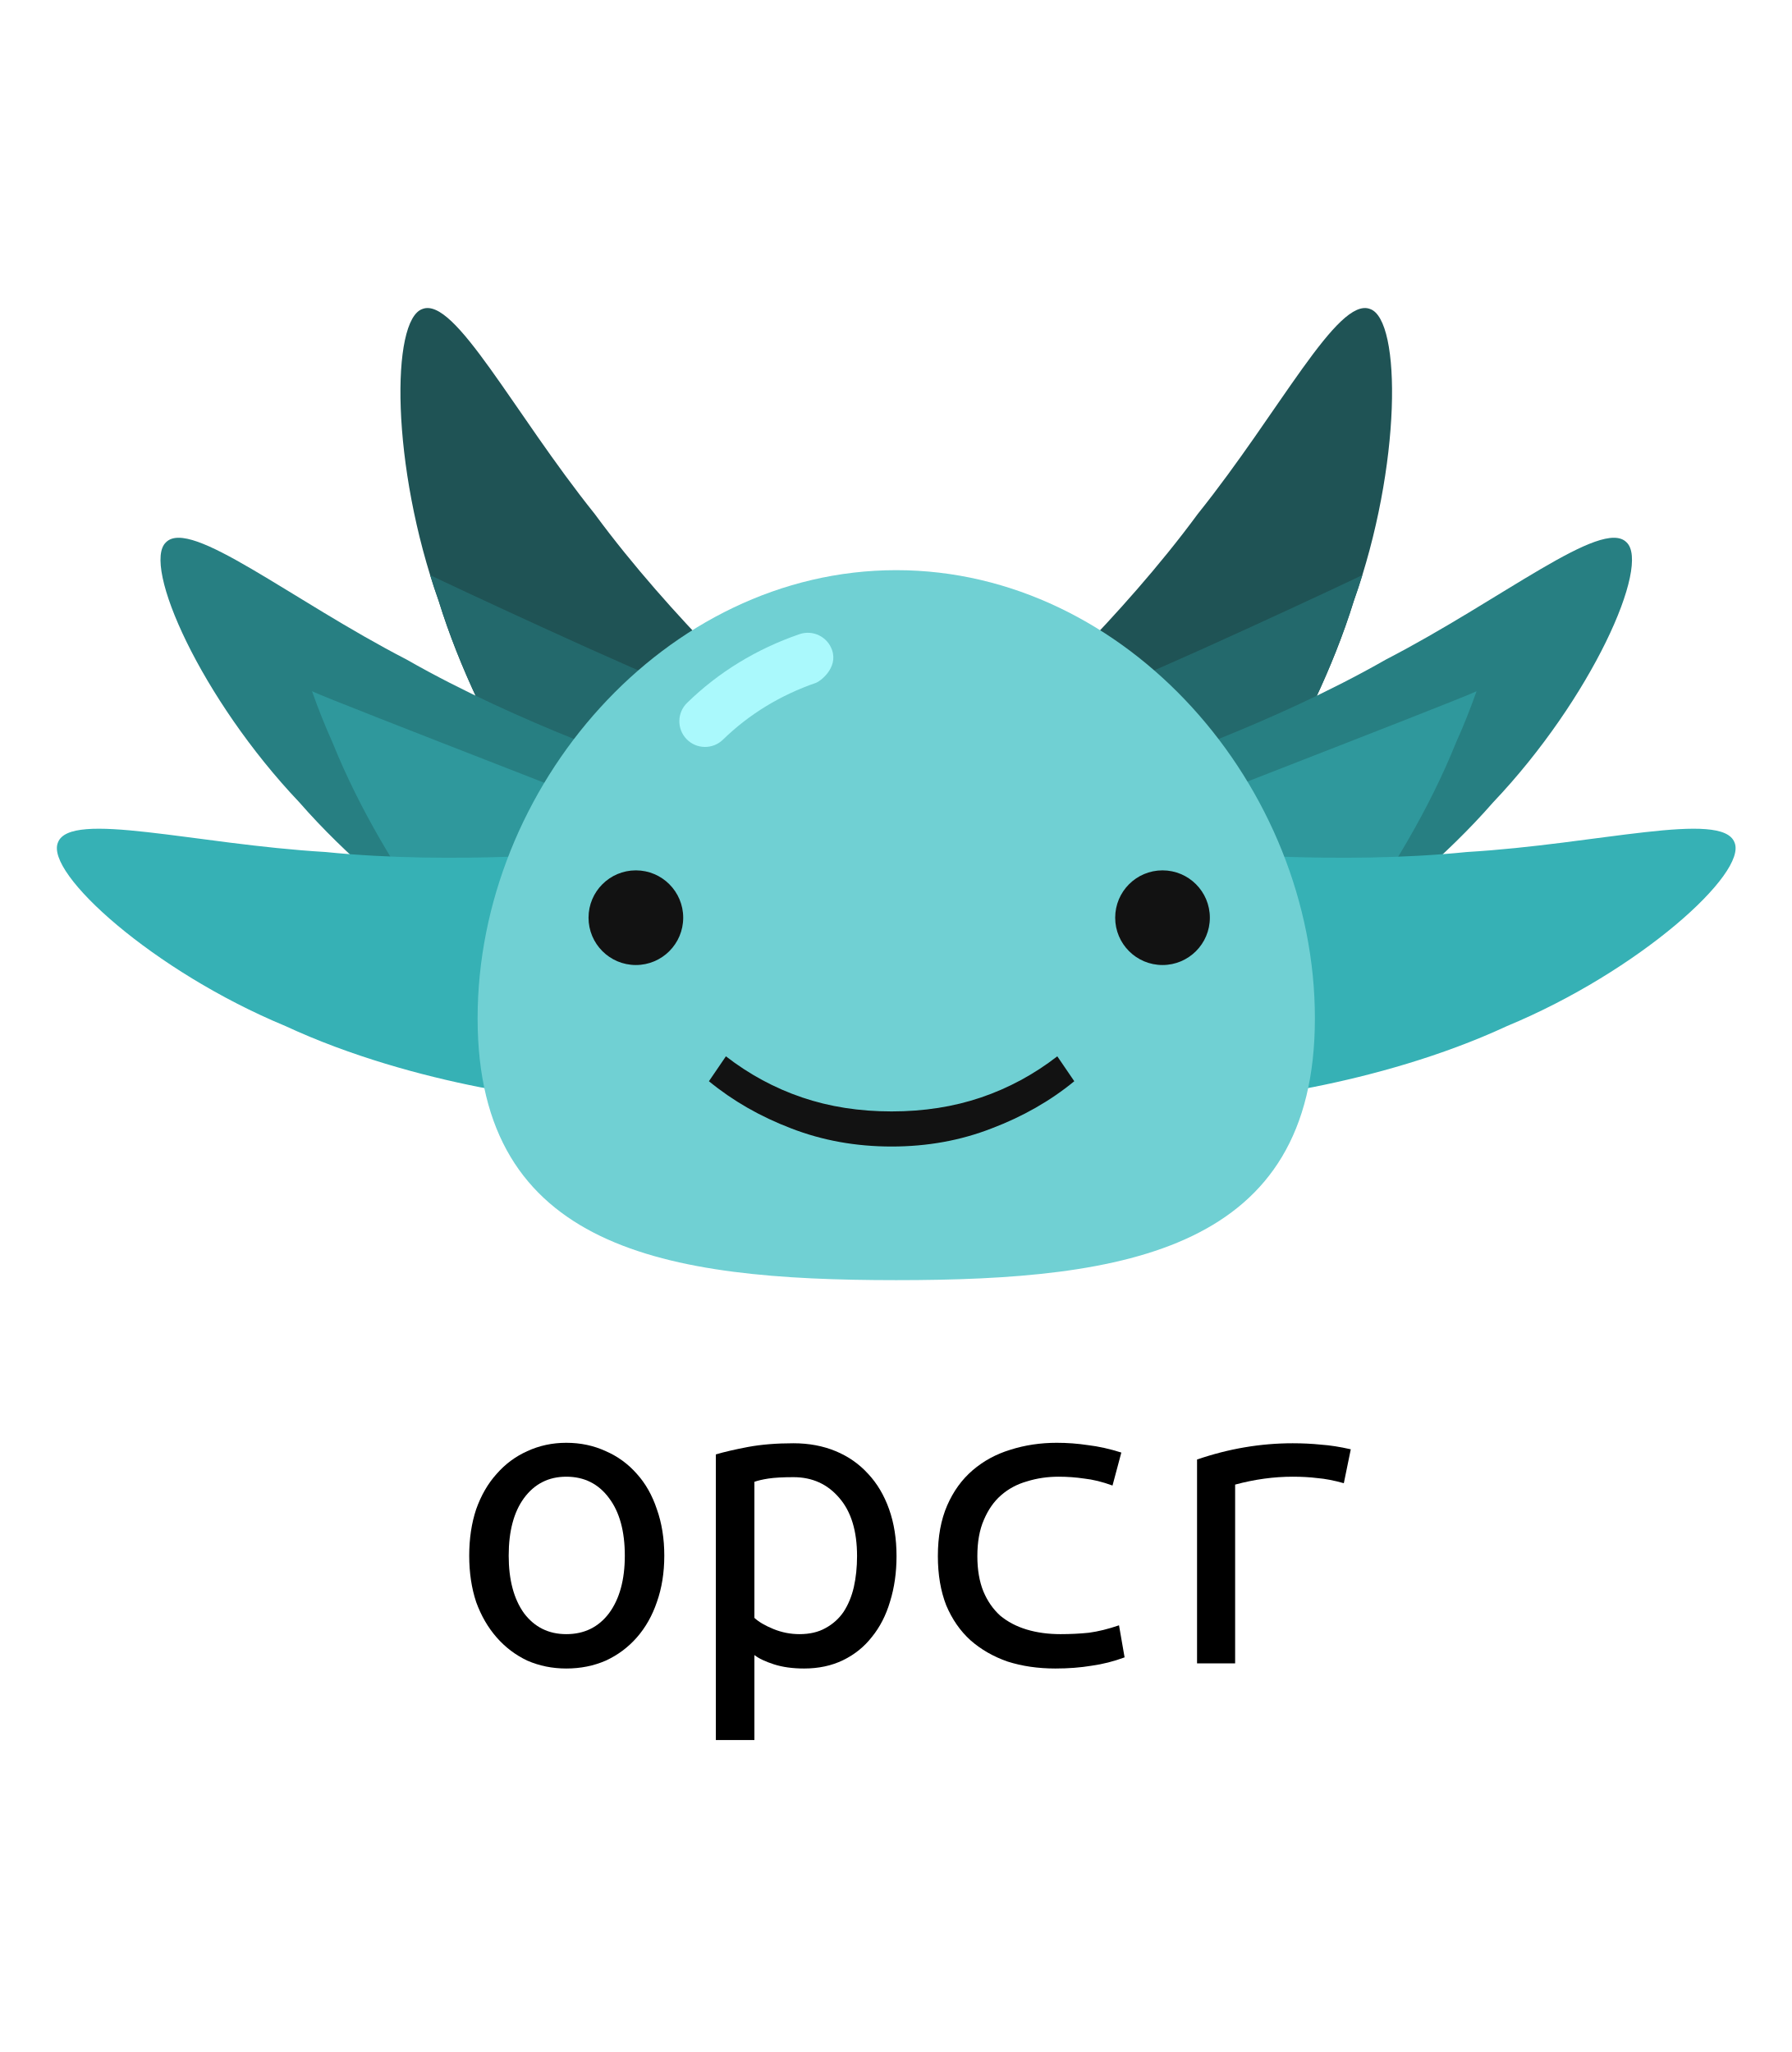
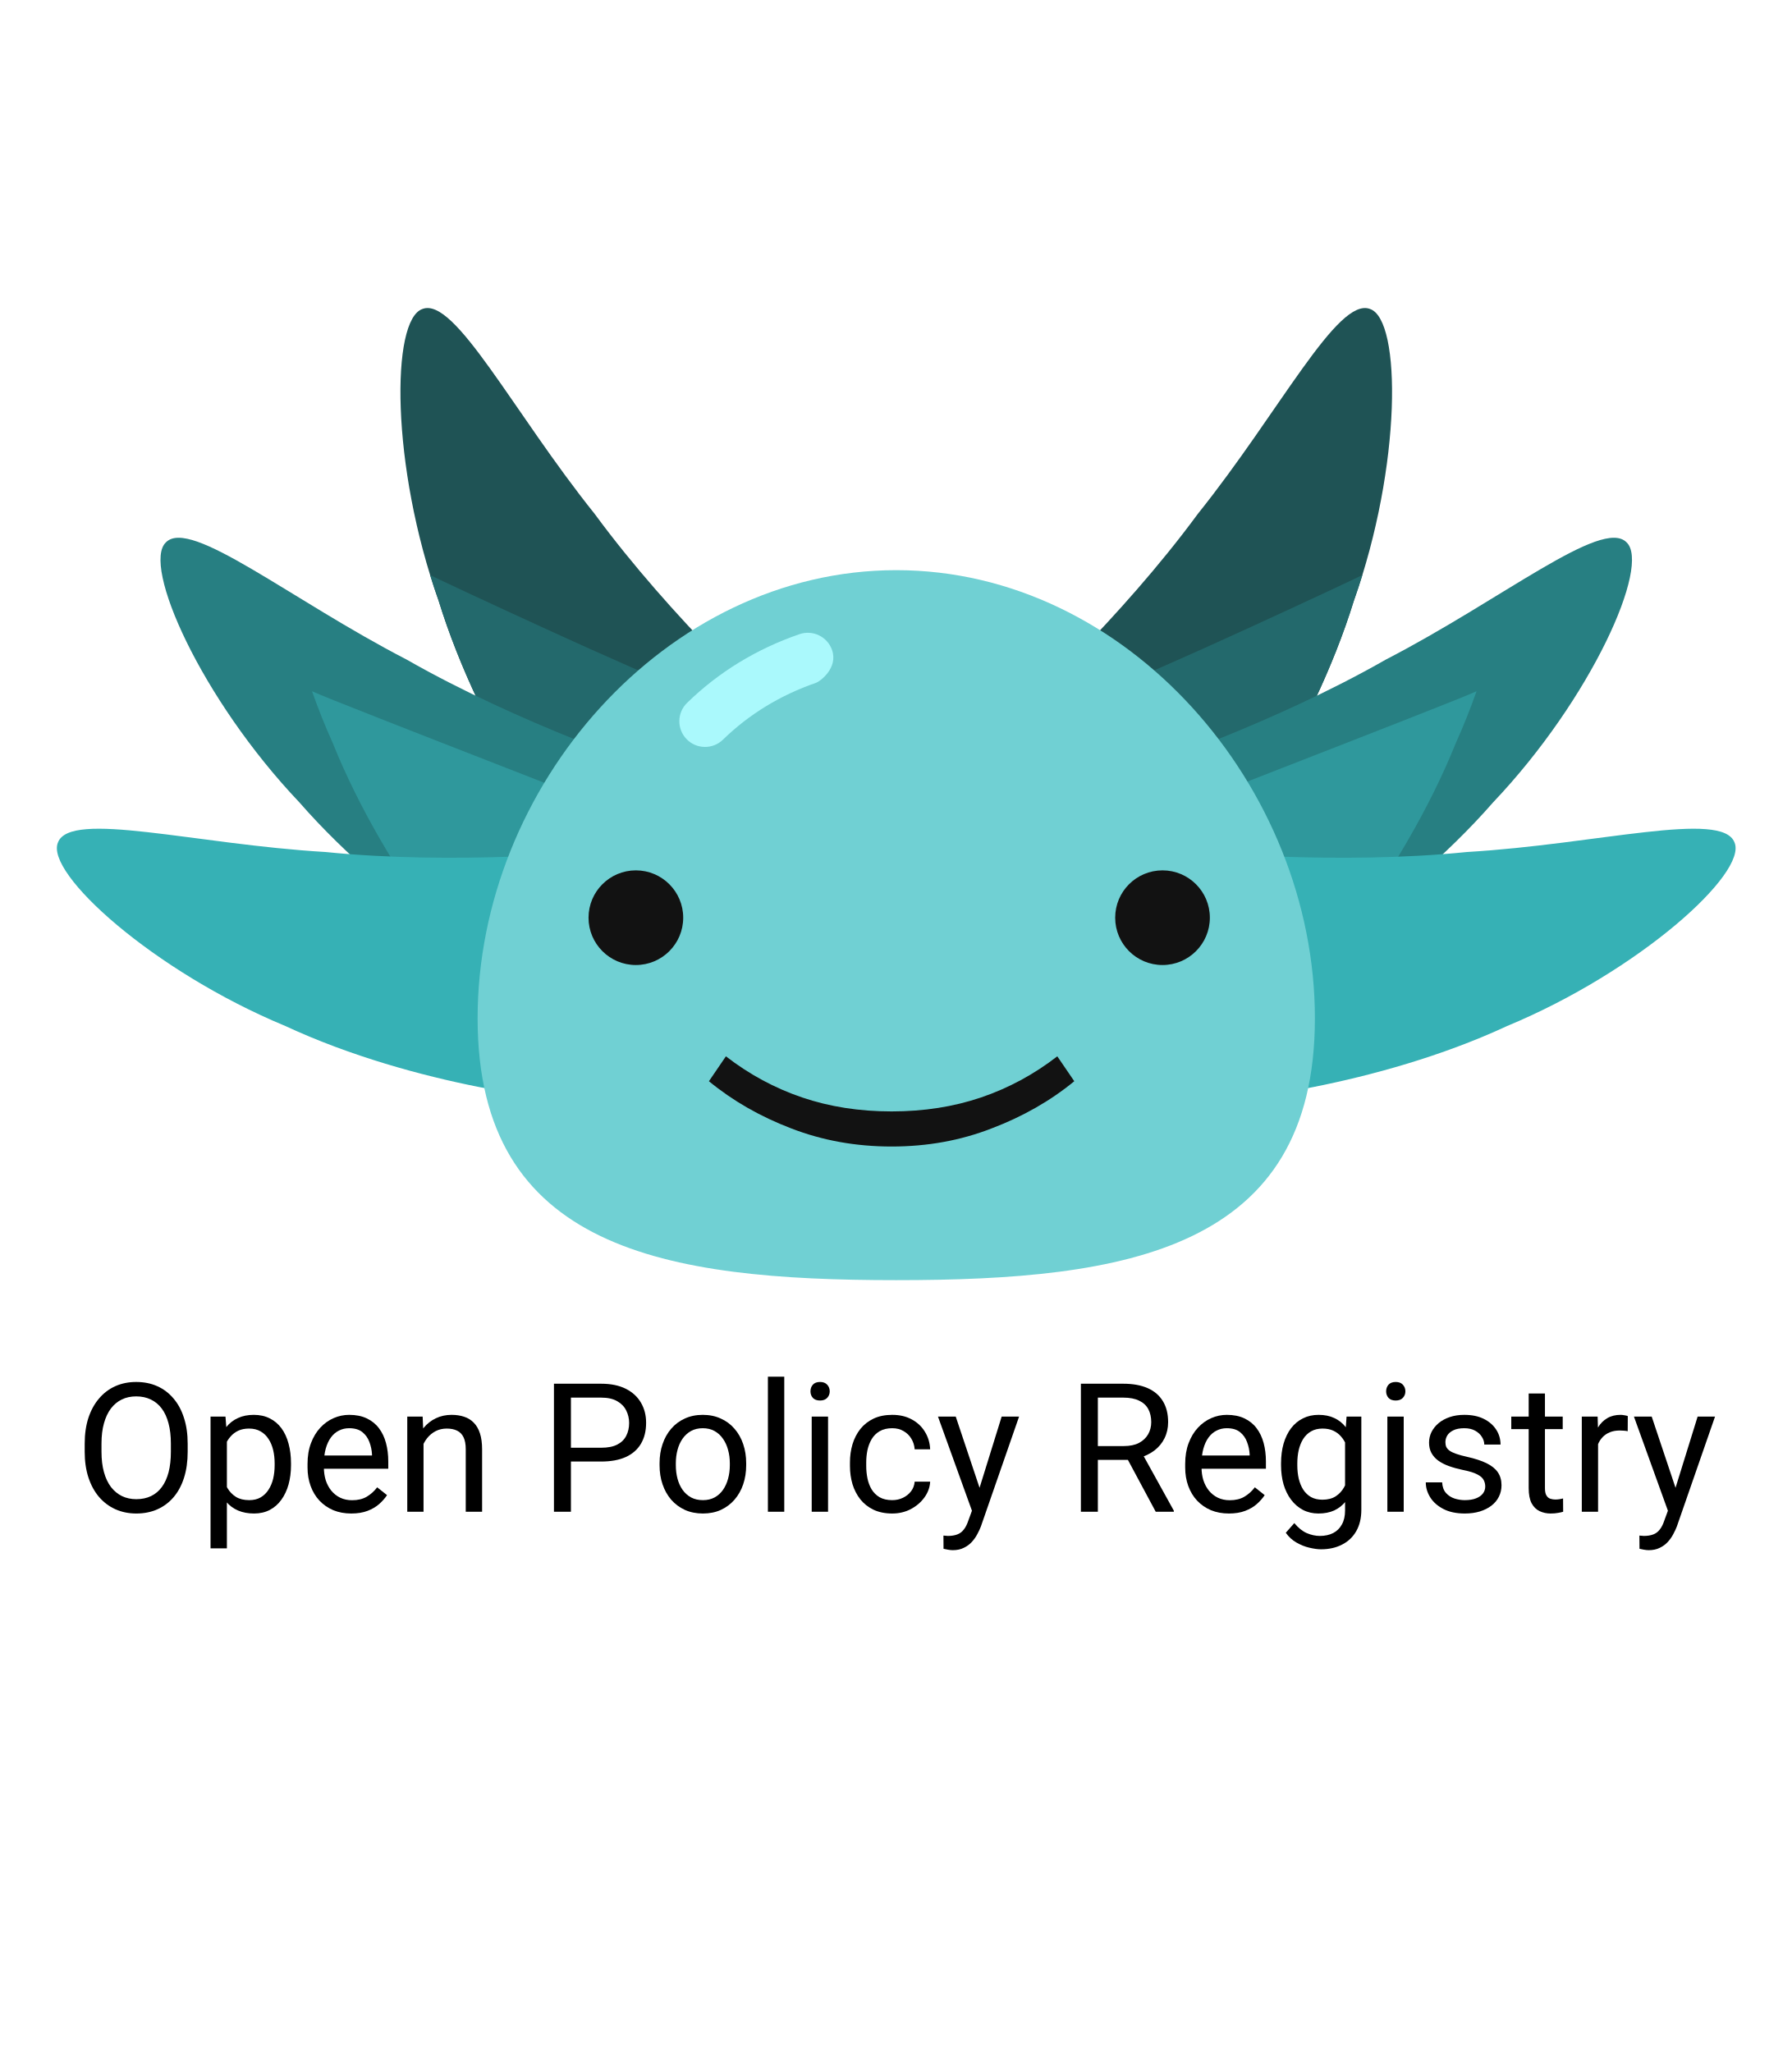
<svg xmlns="http://www.w3.org/2000/svg" width="378" height="433" viewBox="0 0 378 433" fill="none">
  <path d="M253.227 186.294C244.666 195.484 227.964 194.595 216.973 185.088C205.956 175.564 203.761 161.946 211.155 153.986C215.038 150.097 236.387 130.68 252.727 108.439C269.983 86.908 282.229 62.553 289.064 65.198C295.733 67.453 295.753 98.327 285.65 126.773C276.718 155.681 257.663 182.16 253.227 186.294Z" fill="#1F5355" />
  <path d="M233.09 145.707C241.658 142.878 286.335 121.954 287.444 121.353C286.885 123.164 286.287 124.973 285.648 126.773C276.716 155.681 257.661 182.161 253.225 186.293C244.664 195.484 227.962 194.594 216.971 185.087C212.822 181.501 209.926 177.334 208.32 173.108C208.742 171.056 209.47 153.506 233.09 145.707Z" fill="#23696C" />
  <path d="M261.239 210.527C249.683 215.449 234.783 207.852 228.6 194.701C222.4 181.525 225.925 168.188 235.914 163.917C241.041 161.941 268.437 152.868 292.402 139.179C316.916 126.512 337.998 109.23 343.169 114.423C348.346 119.192 335.825 147.413 315.04 169.304C295.138 192.093 266.971 208.551 261.239 210.527Z" fill="#277F82" />
  <path d="M311.54 145.86C310.252 149.506 308.8 153.167 307.175 156.772C295.893 184.846 274.723 209.668 269.961 213.421C260.673 221.876 244.101 219.614 233.931 209.234C223.735 198.837 222.669 185.083 230.692 177.759C231.489 177.083 307.293 147.918 311.54 145.86Z" fill="#2F989C" />
  <path d="M252.081 232.342C239.523 232.15 228.988 219.159 228.675 204.632C228.356 190.073 236.992 179.315 247.854 179.466C253.342 179.741 282.062 182.568 309.52 179.784C337.064 178.157 363.346 170.919 365.964 177.765C368.761 184.225 345.863 204.936 317.982 216.506C290.546 229.254 258.122 232.864 252.081 232.342Z" fill="#36B1B5" />
  <path d="M124.973 186.294C133.534 195.484 150.236 194.595 161.226 185.088C172.243 175.564 174.439 161.946 167.044 153.986C163.162 150.097 141.812 130.68 125.472 108.439C108.216 86.908 95.97 62.553 89.135 65.198C82.467 67.453 82.447 98.327 92.55 126.773C101.481 155.681 120.537 182.16 124.973 186.294Z" fill="#1F5355" />
  <path d="M145.108 145.707C136.54 142.878 91.864 121.954 90.754 121.353C91.313 123.164 91.911 124.973 92.55 126.773C101.482 155.681 120.537 182.161 124.973 186.293C133.534 195.484 150.236 194.594 161.227 185.087C165.376 181.501 168.272 177.334 169.878 173.108C169.456 171.056 168.728 153.506 145.108 145.707Z" fill="#23696C" />
  <path d="M116.959 210.527C128.515 215.449 143.416 207.852 149.598 194.701C155.798 181.525 152.273 168.188 142.284 163.917C137.157 161.941 109.761 152.868 85.796 139.179C61.282 126.512 40.2 109.23 35.03 114.423C29.852 119.192 42.373 147.413 63.158 169.304C83.06 192.093 111.228 208.551 116.959 210.527Z" fill="#277F82" />
  <path d="M65.833 145.86C67.121 149.506 68.573 153.167 70.199 156.772C81.48 184.846 102.651 209.667 107.413 213.42C116.701 221.875 133.273 219.613 143.443 209.234C153.639 198.836 154.705 185.082 146.682 177.759C145.884 177.083 70.081 147.918 65.833 145.86Z" fill="#2F989C" />
  <path d="M126.116 232.342C138.674 232.15 149.21 219.159 149.523 204.632C149.841 190.073 141.206 179.315 130.344 179.466C124.856 179.741 96.135 182.568 68.678 179.785C41.133 178.157 14.85 170.919 12.232 177.765C9.435 184.225 32.333 204.936 60.214 216.506C87.652 229.254 120.076 232.864 126.116 232.342Z" fill="#36B1B5" />
  <path d="M277.431 214.885C277.431 263.669 237.884 270.13 189.101 270.13C140.318 270.13 100.771 263.668 100.771 214.885C100.771 166.102 140.316 120.311 189.1 120.311C237.884 120.311 277.431 166.102 277.431 214.885Z" fill="#70D0D3" />
  <path d="M172.204 144.074C164.656 146.676 158.041 150.714 152.541 156.075C150.397 158.165 146.965 158.122 144.874 155.978C142.784 153.833 142.828 150.401 144.972 148.311C151.626 141.825 159.599 136.95 168.669 133.822C171.5 132.846 174.59 134.348 175.561 137.18C176.87 140.99 172.986 143.804 172.204 144.074Z" fill="#AAF9FC" />
  <path d="M134.162 203.633C139.678 203.633 144.15 199.161 144.15 193.645C144.15 188.129 139.678 183.658 134.162 183.658C128.646 183.658 124.175 188.129 124.175 193.645C124.175 199.161 128.646 203.633 134.162 203.633Z" fill="#121212" />
  <path d="M245.28 203.633C250.796 203.633 255.268 199.161 255.268 193.646C255.268 188.13 250.796 183.658 245.28 183.658C239.764 183.658 235.293 188.13 235.293 193.646C235.293 199.161 239.764 203.633 245.28 203.633Z" fill="#121212" />
  <path d="M188.12 234.525C194.916 234.525 201.207 233.542 206.994 231.578C212.781 229.614 218.143 226.72 223.08 222.898L226.664 228.154C221.62 232.295 215.807 235.613 209.224 238.108C202.694 240.657 195.659 241.931 188.12 241.931C180.582 241.931 173.521 240.657 166.937 238.108C160.407 235.613 154.62 232.295 149.577 228.154L153.16 222.898C158.098 226.72 163.46 229.614 169.247 231.578C175.034 233.542 181.325 234.525 188.12 234.525Z" fill="#121212" />
-   <path d="M140.16 328.264C140.16 331.857 139.637 335.124 138.592 338.064C137.612 340.939 136.207 343.421 134.378 345.512C132.549 347.603 130.36 349.236 127.812 350.412C125.264 351.523 122.487 352.078 119.482 352.078C116.542 352.078 113.798 351.523 111.25 350.412C108.767 349.236 106.611 347.603 104.782 345.512C102.953 343.421 101.515 340.939 100.47 338.064C99.49 335.124 99 331.857 99 328.264C99 324.671 99.49 321.404 100.47 318.464C101.515 315.524 102.953 313.041 104.782 311.016C106.611 308.925 108.767 307.325 111.25 306.214C113.798 305.038 116.542 304.45 119.482 304.45C122.487 304.45 125.264 305.038 127.812 306.214C130.36 307.325 132.549 308.925 134.378 311.016C136.207 313.041 137.612 315.524 138.592 318.464C139.637 321.404 140.16 324.671 140.16 328.264ZM131.83 328.264C131.83 323.103 130.719 319.052 128.498 316.112C126.277 313.107 123.271 311.604 119.482 311.604C115.758 311.604 112.785 313.107 110.564 316.112C108.408 319.052 107.33 323.103 107.33 328.264C107.33 333.36 108.408 337.411 110.564 340.416C112.785 343.356 115.758 344.826 119.482 344.826C123.271 344.826 126.277 343.356 128.498 340.416C130.719 337.411 131.83 333.36 131.83 328.264Z" fill="black" />
-   <path d="M180.83 328.362C180.83 323.07 179.589 318.987 177.106 316.112C174.623 313.172 171.389 311.702 167.404 311.702C165.183 311.702 163.419 311.8 162.112 311.996C160.871 312.192 159.891 312.421 159.172 312.682V341.396C160.087 342.245 161.426 343.029 163.19 343.748C164.954 344.467 166.783 344.826 168.678 344.826C170.834 344.826 172.663 344.401 174.166 343.552C175.734 342.703 177.008 341.559 177.988 340.122C178.968 338.619 179.687 336.888 180.144 334.928C180.601 332.903 180.83 330.714 180.83 328.362ZM189.16 328.362C189.16 331.825 188.703 335.026 187.788 337.966C186.939 340.841 185.665 343.323 183.966 345.414C182.333 347.505 180.307 349.138 177.89 350.314C175.473 351.49 172.729 352.078 169.658 352.078C167.241 352.078 165.117 351.784 163.288 351.196C161.459 350.608 160.087 349.955 159.172 349.236V367.17H151.038V306.9C152.802 306.377 155.056 305.855 157.8 305.332C160.609 304.809 163.811 304.548 167.404 304.548C170.671 304.548 173.643 305.103 176.322 306.214C179.001 307.325 181.287 308.925 183.182 311.016C185.077 313.041 186.547 315.524 187.592 318.464C188.637 321.404 189.16 324.703 189.16 328.362Z" fill="black" />
-   <path d="M197.882 328.362C197.882 324.246 198.535 320.685 199.842 317.68C201.149 314.675 202.945 312.192 205.232 310.232C207.519 308.272 210.165 306.835 213.17 305.92C216.241 304.94 219.507 304.45 222.97 304.45C225.191 304.45 227.38 304.613 229.536 304.94C231.757 305.201 234.109 305.724 236.592 306.508L234.73 313.466C232.574 312.682 230.581 312.192 228.752 311.996C226.988 311.735 225.191 311.604 223.362 311.604C221.01 311.604 218.789 311.931 216.698 312.584C214.607 313.172 212.778 314.152 211.21 315.524C209.707 316.831 208.499 318.562 207.584 320.718C206.669 322.809 206.212 325.357 206.212 328.362C206.212 331.237 206.637 333.719 207.486 335.81C208.335 337.835 209.511 339.534 211.014 340.906C212.582 342.213 214.444 343.193 216.6 343.846C218.756 344.499 221.141 344.826 223.754 344.826C225.845 344.826 227.837 344.728 229.732 344.532C231.692 344.271 233.815 343.748 236.102 342.964L237.278 349.726C234.991 350.575 232.672 351.163 230.32 351.49C227.968 351.882 225.42 352.078 222.676 352.078C219.017 352.078 215.653 351.588 212.582 350.608C209.577 349.563 206.963 348.06 204.742 346.1C202.586 344.14 200.887 341.69 199.646 338.75C198.47 335.745 197.882 332.282 197.882 328.362Z" fill="black" />
-   <path d="M252.566 351V307.978C259.23 305.691 265.959 304.548 272.754 304.548C274.845 304.548 276.837 304.646 278.732 304.842C280.627 304.973 282.717 305.299 285.004 305.822L283.534 312.976C281.443 312.388 279.581 312.029 277.948 311.898C276.38 311.702 274.649 311.604 272.754 311.604C268.769 311.604 264.718 312.159 260.602 313.27V351H252.566Z" fill="black" />
+   <path d="M39.598 304.639V306.346C39.598 308.374 39.344 310.193 38.837 311.801C38.33 313.409 37.6 314.776 36.648 315.901C35.695 317.027 34.551 317.887 33.215 318.48C31.891 319.074 30.407 319.371 28.762 319.371C27.166 319.371 25.7 319.074 24.364 318.48C23.041 317.887 21.89 317.027 20.913 315.901C19.948 314.776 19.2 313.409 18.668 311.801C18.136 310.193 17.87 308.374 17.87 306.346V304.639C17.87 302.61 18.13 300.798 18.649 299.202C19.181 297.594 19.93 296.227 20.895 295.102C21.859 293.964 23.004 293.098 24.327 292.504C25.663 291.91 27.129 291.613 28.725 291.613C30.37 291.613 31.854 291.91 33.178 292.504C34.514 293.098 35.658 293.964 36.61 295.102C37.575 296.227 38.311 297.594 38.818 299.202C39.338 300.798 39.598 302.61 39.598 304.639ZM36.054 306.346V304.602C36.054 302.993 35.887 301.571 35.553 300.334C35.231 299.097 34.755 298.058 34.124 297.217C33.493 296.376 32.72 295.739 31.805 295.306C30.902 294.873 29.875 294.656 28.725 294.656C27.611 294.656 26.603 294.873 25.7 295.306C24.81 295.739 24.043 296.376 23.399 297.217C22.769 298.058 22.28 299.097 21.934 300.334C21.587 301.571 21.414 302.993 21.414 304.602V306.346C21.414 307.966 21.587 309.401 21.934 310.65C22.28 311.887 22.775 312.933 23.418 313.786C24.074 314.627 24.847 315.264 25.737 315.697C26.64 316.13 27.648 316.347 28.762 316.347C29.924 316.347 30.957 316.13 31.86 315.697C32.763 315.264 33.524 314.627 34.143 313.786C34.773 312.933 35.25 311.887 35.571 310.65C35.893 309.401 36.054 307.966 36.054 306.346Z" fill="black" />
+   <path d="M47.873 302.783V326.719H44.422V298.924H47.576L47.873 302.783ZM61.399 308.795V309.185C61.399 310.644 61.226 311.999 60.88 313.248C60.533 314.485 60.026 315.561 59.358 316.477C58.703 317.392 57.893 318.103 56.928 318.61C55.963 319.118 54.856 319.371 53.606 319.371C52.332 319.371 51.207 319.161 50.23 318.74C49.252 318.32 48.423 317.707 47.743 316.903C47.063 316.099 46.519 315.134 46.11 314.009C45.715 312.883 45.442 311.615 45.294 310.205V308.127C45.442 306.643 45.721 305.313 46.129 304.138C46.537 302.963 47.075 301.961 47.743 301.132C48.423 300.291 49.246 299.654 50.211 299.221C51.176 298.775 52.289 298.553 53.551 298.553C54.812 298.553 55.932 298.8 56.909 299.295C57.886 299.777 58.709 300.47 59.377 301.373C60.045 302.276 60.546 303.358 60.88 304.62C61.226 305.869 61.399 307.261 61.399 308.795ZM57.948 309.185V308.795C57.948 307.793 57.843 306.853 57.633 305.975C57.422 305.084 57.095 304.305 56.649 303.637C56.217 302.956 55.66 302.424 54.98 302.041C54.299 301.645 53.489 301.447 52.549 301.447C51.683 301.447 50.928 301.596 50.285 301.893C49.654 302.189 49.116 302.591 48.671 303.099C48.226 303.593 47.861 304.162 47.576 304.806C47.304 305.437 47.1 306.092 46.964 306.772V311.578C47.211 312.444 47.558 313.26 48.003 314.027C48.448 314.782 49.042 315.394 49.784 315.864C50.526 316.322 51.46 316.551 52.586 316.551C53.514 316.551 54.312 316.359 54.98 315.976C55.66 315.58 56.217 315.042 56.649 314.361C57.095 313.681 57.422 312.902 57.633 312.023C57.843 311.133 57.948 310.187 57.948 309.185Z" fill="black" />
+   <path d="M74.109 319.371C72.712 319.371 71.444 319.136 70.306 318.666C69.18 318.184 68.209 317.509 67.393 316.644C66.588 315.778 65.97 314.751 65.537 313.563C65.104 312.376 64.888 311.077 64.888 309.667V308.888C64.888 307.255 65.129 305.801 65.611 304.527C66.094 303.241 66.749 302.152 67.578 301.262C68.407 300.371 69.347 299.697 70.398 299.239C71.45 298.782 72.538 298.553 73.664 298.553C75.099 298.553 76.336 298.8 77.375 299.295C78.426 299.79 79.286 300.482 79.954 301.373C80.622 302.251 81.117 303.29 81.439 304.49C81.76 305.678 81.921 306.977 81.921 308.387V309.927H66.929V307.125H78.488V306.865C78.439 305.975 78.253 305.109 77.932 304.268C77.622 303.426 77.128 302.734 76.447 302.189C75.767 301.645 74.839 301.373 73.664 301.373C72.885 301.373 72.167 301.54 71.512 301.874C70.856 302.196 70.293 302.678 69.823 303.321C69.353 303.965 68.988 304.75 68.728 305.678C68.469 306.605 68.339 307.675 68.339 308.888V309.667C68.339 310.619 68.469 311.516 68.728 312.357C69.001 313.186 69.39 313.916 69.897 314.547C70.417 315.178 71.042 315.673 71.772 316.031C72.514 316.39 73.355 316.569 74.295 316.569C75.507 316.569 76.534 316.322 77.375 315.827C78.216 315.332 78.952 314.671 79.583 313.842L81.661 315.493C81.228 316.149 80.678 316.773 80.01 317.367C79.342 317.961 78.519 318.443 77.542 318.814C76.577 319.186 75.433 319.371 74.109 319.371Z" fill="black" />
+   <path d="M89.361 303.21V319H85.929V298.924H89.176L89.361 303.21ZM88.545 308.201L87.116 308.146C87.129 306.772 87.333 305.505 87.728 304.342C88.124 303.167 88.681 302.146 89.398 301.28C90.116 300.414 90.969 299.746 91.959 299.276C92.961 298.794 94.068 298.553 95.28 298.553C96.27 298.553 97.16 298.689 97.952 298.961C98.744 299.221 99.418 299.641 99.975 300.223C100.544 300.804 100.977 301.559 101.273 302.486C101.57 303.402 101.719 304.521 101.719 305.845V319H98.268V305.808C98.268 304.756 98.113 303.915 97.804 303.284C97.495 302.641 97.043 302.177 96.449 301.893C95.856 301.596 95.126 301.447 94.26 301.447C93.406 301.447 92.627 301.627 91.922 301.985C91.229 302.344 90.629 302.839 90.122 303.47C89.627 304.101 89.238 304.824 88.953 305.641C88.681 306.445 88.545 307.298 88.545 308.201Z" fill="black" />
+   <path d="M126.842 308.405H119.624V305.492H126.842C128.24 305.492 129.371 305.27 130.237 304.824C131.103 304.379 131.734 303.76 132.13 302.969C132.538 302.177 132.742 301.274 132.742 300.26C132.742 299.332 132.538 298.46 132.13 297.644C131.734 296.827 131.103 296.172 130.237 295.677C129.371 295.17 128.24 294.916 126.842 294.916H120.459V319H116.878V291.984H126.842C128.883 291.984 130.608 292.337 132.019 293.042C133.429 293.747 134.499 294.724 135.229 295.974C135.958 297.211 136.323 298.627 136.323 300.223C136.323 301.954 135.958 303.433 135.229 304.657C134.499 305.882 133.429 306.816 132.019 307.459C130.608 308.09 128.883 308.405 126.842 308.405Z" fill="black" />
+   <path d="M139.162 309.185V308.758C139.162 307.311 139.372 305.968 139.793 304.731C140.214 303.482 140.82 302.4 141.611 301.484C142.403 300.557 143.362 299.839 144.487 299.332C145.613 298.812 146.875 298.553 148.272 298.553C149.683 298.553 150.951 298.812 152.076 299.332C153.214 299.839 154.179 300.557 154.971 301.484C155.775 302.4 156.387 303.482 156.808 304.731C157.228 305.968 157.438 307.311 157.438 308.758V309.185C157.438 310.632 157.228 311.974 156.808 313.211C156.387 314.448 155.775 315.53 154.971 316.458C154.179 317.373 153.22 318.091 152.095 318.61C150.981 319.118 149.72 319.371 148.31 319.371C146.899 319.371 145.632 319.118 144.506 318.61C143.38 318.091 142.415 317.373 141.611 316.458C140.82 315.53 140.214 314.448 139.793 313.211C139.372 311.974 139.162 310.632 139.162 309.185ZM142.595 308.758V309.185C142.595 310.187 142.712 311.133 142.947 312.023C143.182 312.902 143.535 313.681 144.005 314.361C144.487 315.042 145.087 315.58 145.805 315.976C146.522 316.359 147.357 316.551 148.31 316.551C149.25 316.551 150.072 316.359 150.777 315.976C151.495 315.58 152.089 315.042 152.559 314.361C153.029 313.681 153.381 312.902 153.616 312.023C153.864 311.133 153.987 310.187 153.987 309.185V308.758C153.987 307.768 153.864 306.834 153.616 305.956C153.381 305.065 153.022 304.28 152.54 303.6C152.07 302.907 151.476 302.363 150.759 301.967C150.054 301.571 149.225 301.373 148.272 301.373C147.332 301.373 146.504 301.571 145.786 301.967C145.081 302.363 144.487 302.907 144.005 303.6C143.535 304.28 143.182 305.065 142.947 305.956C142.712 306.834 142.595 307.768 142.595 308.758Z" fill="black" />
+   <path d="M165.473 290.5V319H162.021V290.5H165.473Z" fill="black" />
+   <path d="M174.713 298.924V319H171.262V298.924H174.713ZM171.002 293.599C171.002 293.042 171.169 292.572 171.503 292.188C171.849 291.805 172.356 291.613 173.024 291.613C173.68 291.613 174.181 291.805 174.527 292.188C174.886 292.572 175.065 293.042 175.065 293.599C175.065 294.131 174.886 294.588 174.527 294.972C174.181 295.343 173.68 295.528 173.024 295.528C172.356 295.528 171.849 295.343 171.503 294.972C171.169 294.588 171.002 294.131 171.002 293.599Z" fill="black" />
+   <path d="M188.258 316.551C189.074 316.551 189.829 316.384 190.521 316.05C191.214 315.716 191.783 315.258 192.229 314.677C192.674 314.083 192.927 313.409 192.989 312.654H196.255C196.193 313.842 195.791 314.949 195.049 315.976C194.319 316.99 193.36 317.812 192.173 318.443C190.985 319.062 189.68 319.371 188.258 319.371C186.749 319.371 185.431 319.105 184.306 318.573C183.192 318.041 182.265 317.312 181.522 316.384C180.793 315.456 180.242 314.392 179.871 313.192C179.512 311.98 179.333 310.7 179.333 309.352V308.572C179.333 307.224 179.512 305.95 179.871 304.75C180.242 303.538 180.793 302.468 181.522 301.54C182.265 300.612 183.192 299.882 184.306 299.351C185.431 298.819 186.749 298.553 188.258 298.553C189.829 298.553 191.202 298.874 192.377 299.518C193.552 300.148 194.474 301.014 195.142 302.115C195.822 303.204 196.193 304.441 196.255 305.826H192.989C192.927 304.997 192.692 304.249 192.284 303.581C191.888 302.913 191.344 302.381 190.651 301.985C189.971 301.577 189.173 301.373 188.258 301.373C187.206 301.373 186.322 301.583 185.604 302.004C184.899 302.412 184.337 302.969 183.916 303.674C183.508 304.367 183.211 305.14 183.025 305.993C182.852 306.834 182.766 307.694 182.766 308.572V309.352C182.766 310.23 182.852 311.096 183.025 311.949C183.199 312.803 183.489 313.576 183.897 314.269C184.318 314.961 184.881 315.518 185.586 315.938C186.303 316.347 187.194 316.551 188.258 316.551Z" fill="black" />
+   <path d="M205.755 316.922L211.34 298.924H215.014L206.961 322.099C206.775 322.593 206.528 323.125 206.219 323.694C205.922 324.276 205.538 324.826 205.068 325.346C204.598 325.865 204.029 326.286 203.361 326.607C202.706 326.941 201.92 327.108 201.005 327.108C200.733 327.108 200.386 327.071 199.966 326.997C199.545 326.923 199.248 326.861 199.075 326.812L199.057 324.028C199.156 324.041 199.31 324.053 199.521 324.065C199.743 324.09 199.898 324.103 199.984 324.103C200.764 324.103 201.425 323.997 201.97 323.787C202.514 323.589 202.972 323.249 203.343 322.767C203.726 322.297 204.054 321.647 204.326 320.818L205.755 316.922ZM201.654 298.924L206.868 314.51L207.759 318.128L205.291 319.39L197.906 298.924H201.654Z" fill="black" />
+   <path d="M228.058 291.984H237.001C239.03 291.984 240.743 292.294 242.141 292.912C243.551 293.531 244.621 294.446 245.351 295.658C246.093 296.858 246.464 298.336 246.464 300.093C246.464 301.33 246.21 302.462 245.703 303.488C245.208 304.503 244.491 305.368 243.551 306.086C242.623 306.791 241.51 307.317 240.211 307.663L239.209 308.053H230.804L230.767 305.14H237.112C238.399 305.14 239.469 304.917 240.322 304.472C241.176 304.014 241.819 303.402 242.252 302.635C242.685 301.868 242.901 301.021 242.901 300.093C242.901 299.054 242.697 298.145 242.289 297.365C241.881 296.586 241.238 295.986 240.359 295.565C239.493 295.132 238.374 294.916 237.001 294.916H231.639V319H228.058V291.984ZM243.848 319L237.279 306.754L241.009 306.735L247.67 318.777V319H243.848Z" fill="black" />
+   <path d="M259.285 319.371C257.887 319.371 256.619 319.136 255.481 318.666C254.356 318.184 253.385 317.509 252.568 316.644C251.764 315.778 251.146 314.751 250.713 313.563C250.28 312.376 250.063 311.077 250.063 309.667V308.888C250.063 307.255 250.305 305.801 250.787 304.527C251.27 303.241 251.925 302.152 252.754 301.262C253.583 300.371 254.523 299.697 255.574 299.239C256.626 298.782 257.714 298.553 258.84 298.553C260.275 298.553 261.512 298.8 262.551 299.295C263.602 299.79 264.462 300.482 265.13 301.373C265.798 302.251 266.293 303.29 266.614 304.49C266.936 305.678 267.097 306.977 267.097 308.387V309.927H252.104V307.125H263.664V306.865C263.615 305.975 263.429 305.109 263.107 304.268C262.798 303.426 262.303 302.734 261.623 302.189C260.943 301.645 260.015 301.373 258.84 301.373C258.061 301.373 257.343 301.54 256.688 301.874C256.032 302.196 255.469 302.678 254.999 303.321C254.529 303.965 254.164 304.75 253.904 305.678C253.645 306.605 253.515 307.675 253.515 308.888V309.667C253.515 310.619 253.645 311.516 253.904 312.357C254.176 313.186 254.566 313.916 255.073 314.547C255.593 315.178 256.217 315.673 256.947 316.031C257.689 316.39 258.531 316.569 259.471 316.569C260.683 316.569 261.71 316.322 262.551 315.827C263.392 315.332 264.128 314.671 264.759 313.842L266.837 315.493C266.404 316.149 265.854 316.773 265.186 317.367C264.518 317.961 263.695 318.443 262.718 318.814C261.753 319.186 260.609 319.371 259.285 319.371Z" fill="black" />
+   <path d="M284.111 298.924H287.229V318.573C287.229 320.342 286.87 321.851 286.152 323.101C285.435 324.35 284.433 325.296 283.146 325.939C281.872 326.595 280.4 326.923 278.73 326.923C278.038 326.923 277.221 326.812 276.281 326.589C275.354 326.379 274.438 326.014 273.535 325.494C272.645 324.987 271.896 324.3 271.29 323.435L273.09 321.394C273.931 322.408 274.809 323.113 275.725 323.509C276.652 323.905 277.568 324.103 278.471 324.103C279.559 324.103 280.499 323.898 281.291 323.49C282.083 323.082 282.695 322.476 283.128 321.672C283.573 320.88 283.796 319.903 283.796 318.74V303.34L284.111 298.924ZM270.288 309.185V308.795C270.288 307.261 270.467 305.869 270.826 304.62C271.197 303.358 271.723 302.276 272.403 301.373C273.096 300.47 273.931 299.777 274.908 299.295C275.885 298.8 276.986 298.553 278.211 298.553C279.473 298.553 280.574 298.775 281.514 299.221C282.466 299.654 283.27 300.291 283.926 301.132C284.594 301.961 285.119 302.963 285.503 304.138C285.886 305.313 286.152 306.643 286.301 308.127V309.834C286.165 311.306 285.899 312.63 285.503 313.805C285.119 314.98 284.594 315.982 283.926 316.811C283.27 317.639 282.466 318.276 281.514 318.722C280.561 319.155 279.448 319.371 278.174 319.371C276.974 319.371 275.885 319.118 274.908 318.61C273.943 318.103 273.115 317.392 272.422 316.477C271.729 315.561 271.197 314.485 270.826 313.248C270.467 311.999 270.288 310.644 270.288 309.185ZM273.721 308.795V309.185C273.721 310.187 273.82 311.127 274.018 312.005C274.228 312.883 274.543 313.656 274.964 314.324C275.397 314.992 275.947 315.518 276.615 315.901C277.283 316.272 278.081 316.458 279.009 316.458C280.147 316.458 281.087 316.217 281.829 315.734C282.571 315.252 283.159 314.615 283.592 313.823C284.037 313.032 284.383 312.172 284.631 311.244V306.772C284.495 306.092 284.285 305.437 284 304.806C283.728 304.162 283.369 303.593 282.924 303.099C282.491 302.591 281.953 302.189 281.31 301.893C280.666 301.596 279.912 301.447 279.046 301.447C278.106 301.447 277.296 301.645 276.615 302.041C275.947 302.424 275.397 302.956 274.964 303.637C274.543 304.305 274.228 305.084 274.018 305.975C273.82 306.853 273.721 307.793 273.721 308.795Z" fill="black" />
+   <path d="M296.172 298.924V319H292.721V298.924H296.172ZM292.461 293.599C292.461 293.042 292.628 292.572 292.962 292.188C293.308 291.805 293.815 291.613 294.483 291.613C295.139 291.613 295.64 291.805 295.986 292.188C296.345 292.572 296.524 293.042 296.524 293.599C296.524 294.131 296.345 294.588 295.986 294.972C295.64 295.343 295.139 295.528 294.483 295.528C293.815 295.528 293.308 295.343 292.962 294.972C292.628 294.588 292.461 294.131 292.461 293.599Z" fill="black" />
+   <path d="M313.372 313.675C313.372 313.18 313.261 312.722 313.038 312.302C312.828 311.869 312.389 311.479 311.721 311.133C311.065 310.774 310.076 310.465 308.752 310.205C307.639 309.97 306.631 309.692 305.728 309.37C304.837 309.049 304.076 308.659 303.445 308.201C302.827 307.743 302.351 307.205 302.017 306.587C301.683 305.968 301.516 305.245 301.516 304.416C301.516 303.624 301.689 302.876 302.035 302.171C302.394 301.466 302.895 300.841 303.538 300.297C304.194 299.753 304.979 299.326 305.895 299.017C306.81 298.707 307.83 298.553 308.956 298.553C310.564 298.553 311.937 298.837 313.075 299.406C314.213 299.975 315.085 300.736 315.691 301.688C316.298 302.629 316.601 303.674 316.601 304.824H313.168C313.168 304.268 313.001 303.729 312.667 303.21C312.345 302.678 311.869 302.239 311.238 301.893C310.62 301.546 309.859 301.373 308.956 301.373C308.004 301.373 307.23 301.521 306.637 301.818C306.055 302.103 305.629 302.468 305.356 302.913C305.097 303.358 304.967 303.828 304.967 304.323C304.967 304.694 305.029 305.028 305.152 305.325C305.288 305.61 305.523 305.876 305.857 306.123C306.191 306.358 306.661 306.581 307.268 306.791C307.874 307.001 308.647 307.212 309.587 307.422C311.232 307.793 312.587 308.238 313.65 308.758C314.714 309.277 315.506 309.914 316.025 310.669C316.545 311.424 316.805 312.339 316.805 313.415C316.805 314.293 316.619 315.097 316.248 315.827C315.889 316.557 315.364 317.188 314.671 317.72C313.991 318.239 313.174 318.647 312.222 318.944C311.282 319.229 310.224 319.371 309.049 319.371C307.28 319.371 305.783 319.056 304.559 318.425C303.334 317.794 302.406 316.978 301.775 315.976C301.145 314.974 300.829 313.916 300.829 312.803H304.28C304.33 313.743 304.602 314.491 305.097 315.048C305.591 315.592 306.198 315.982 306.915 316.217C307.632 316.439 308.344 316.551 309.049 316.551C309.989 316.551 310.774 316.427 311.405 316.18C312.049 315.932 312.537 315.592 312.871 315.159C313.205 314.726 313.372 314.231 313.372 313.675Z" fill="black" />
+   <path d="M329.719 298.924V301.559H318.864V298.924H329.719ZM322.538 294.044H325.971V314.027C325.971 314.708 326.076 315.221 326.286 315.567C326.496 315.914 326.769 316.143 327.103 316.254C327.437 316.365 327.795 316.421 328.179 316.421C328.463 316.421 328.76 316.396 329.069 316.347C329.391 316.285 329.632 316.235 329.793 316.198L329.812 319C329.539 319.087 329.181 319.167 328.735 319.241C328.302 319.328 327.777 319.371 327.158 319.371C326.317 319.371 325.544 319.204 324.839 318.87C324.134 318.536 323.571 317.979 323.15 317.2C322.742 316.409 322.538 315.345 322.538 314.009V294.044Z" fill="black" />
+   <path d="M337.178 302.078V319H333.745V298.924H337.085L337.178 302.078ZM343.449 298.812L343.431 302.004C343.146 301.942 342.874 301.905 342.614 301.893C342.367 301.868 342.082 301.855 341.761 301.855C340.969 301.855 340.27 301.979 339.664 302.227C339.058 302.474 338.545 302.82 338.124 303.266C337.703 303.711 337.369 304.243 337.122 304.861C336.887 305.467 336.732 306.135 336.658 306.865L335.693 307.422C335.693 306.21 335.811 305.072 336.046 304.008C336.293 302.944 336.671 302.004 337.178 301.188C337.685 300.359 338.328 299.715 339.107 299.258C339.899 298.788 340.839 298.553 341.928 298.553C342.175 298.553 342.46 298.584 342.781 298.646C343.103 298.695 343.326 298.751 343.449 298.812Z" fill="black" />
+   <path d="M352.597 316.922L358.182 298.924H361.855L353.803 322.099C353.617 322.593 353.37 323.125 353.061 323.694C352.764 324.276 352.38 324.826 351.91 325.346C351.44 325.865 350.871 326.286 350.203 326.607C349.548 326.941 348.762 327.108 347.847 327.108C347.575 327.108 347.228 327.071 346.808 326.997C346.387 326.923 346.09 326.861 345.917 326.812L345.898 324.028C345.997 324.041 346.152 324.053 346.362 324.065C346.585 324.09 346.74 324.103 346.826 324.103C347.605 324.103 348.267 323.997 348.812 323.787C349.356 323.589 349.813 323.249 350.185 322.767C350.568 322.297 350.896 321.647 351.168 320.818L352.597 316.922ZM348.496 298.924L353.71 314.51L354.601 318.128L352.133 319.39L344.748 298.924H348.496Z" fill="black" />
</svg>
